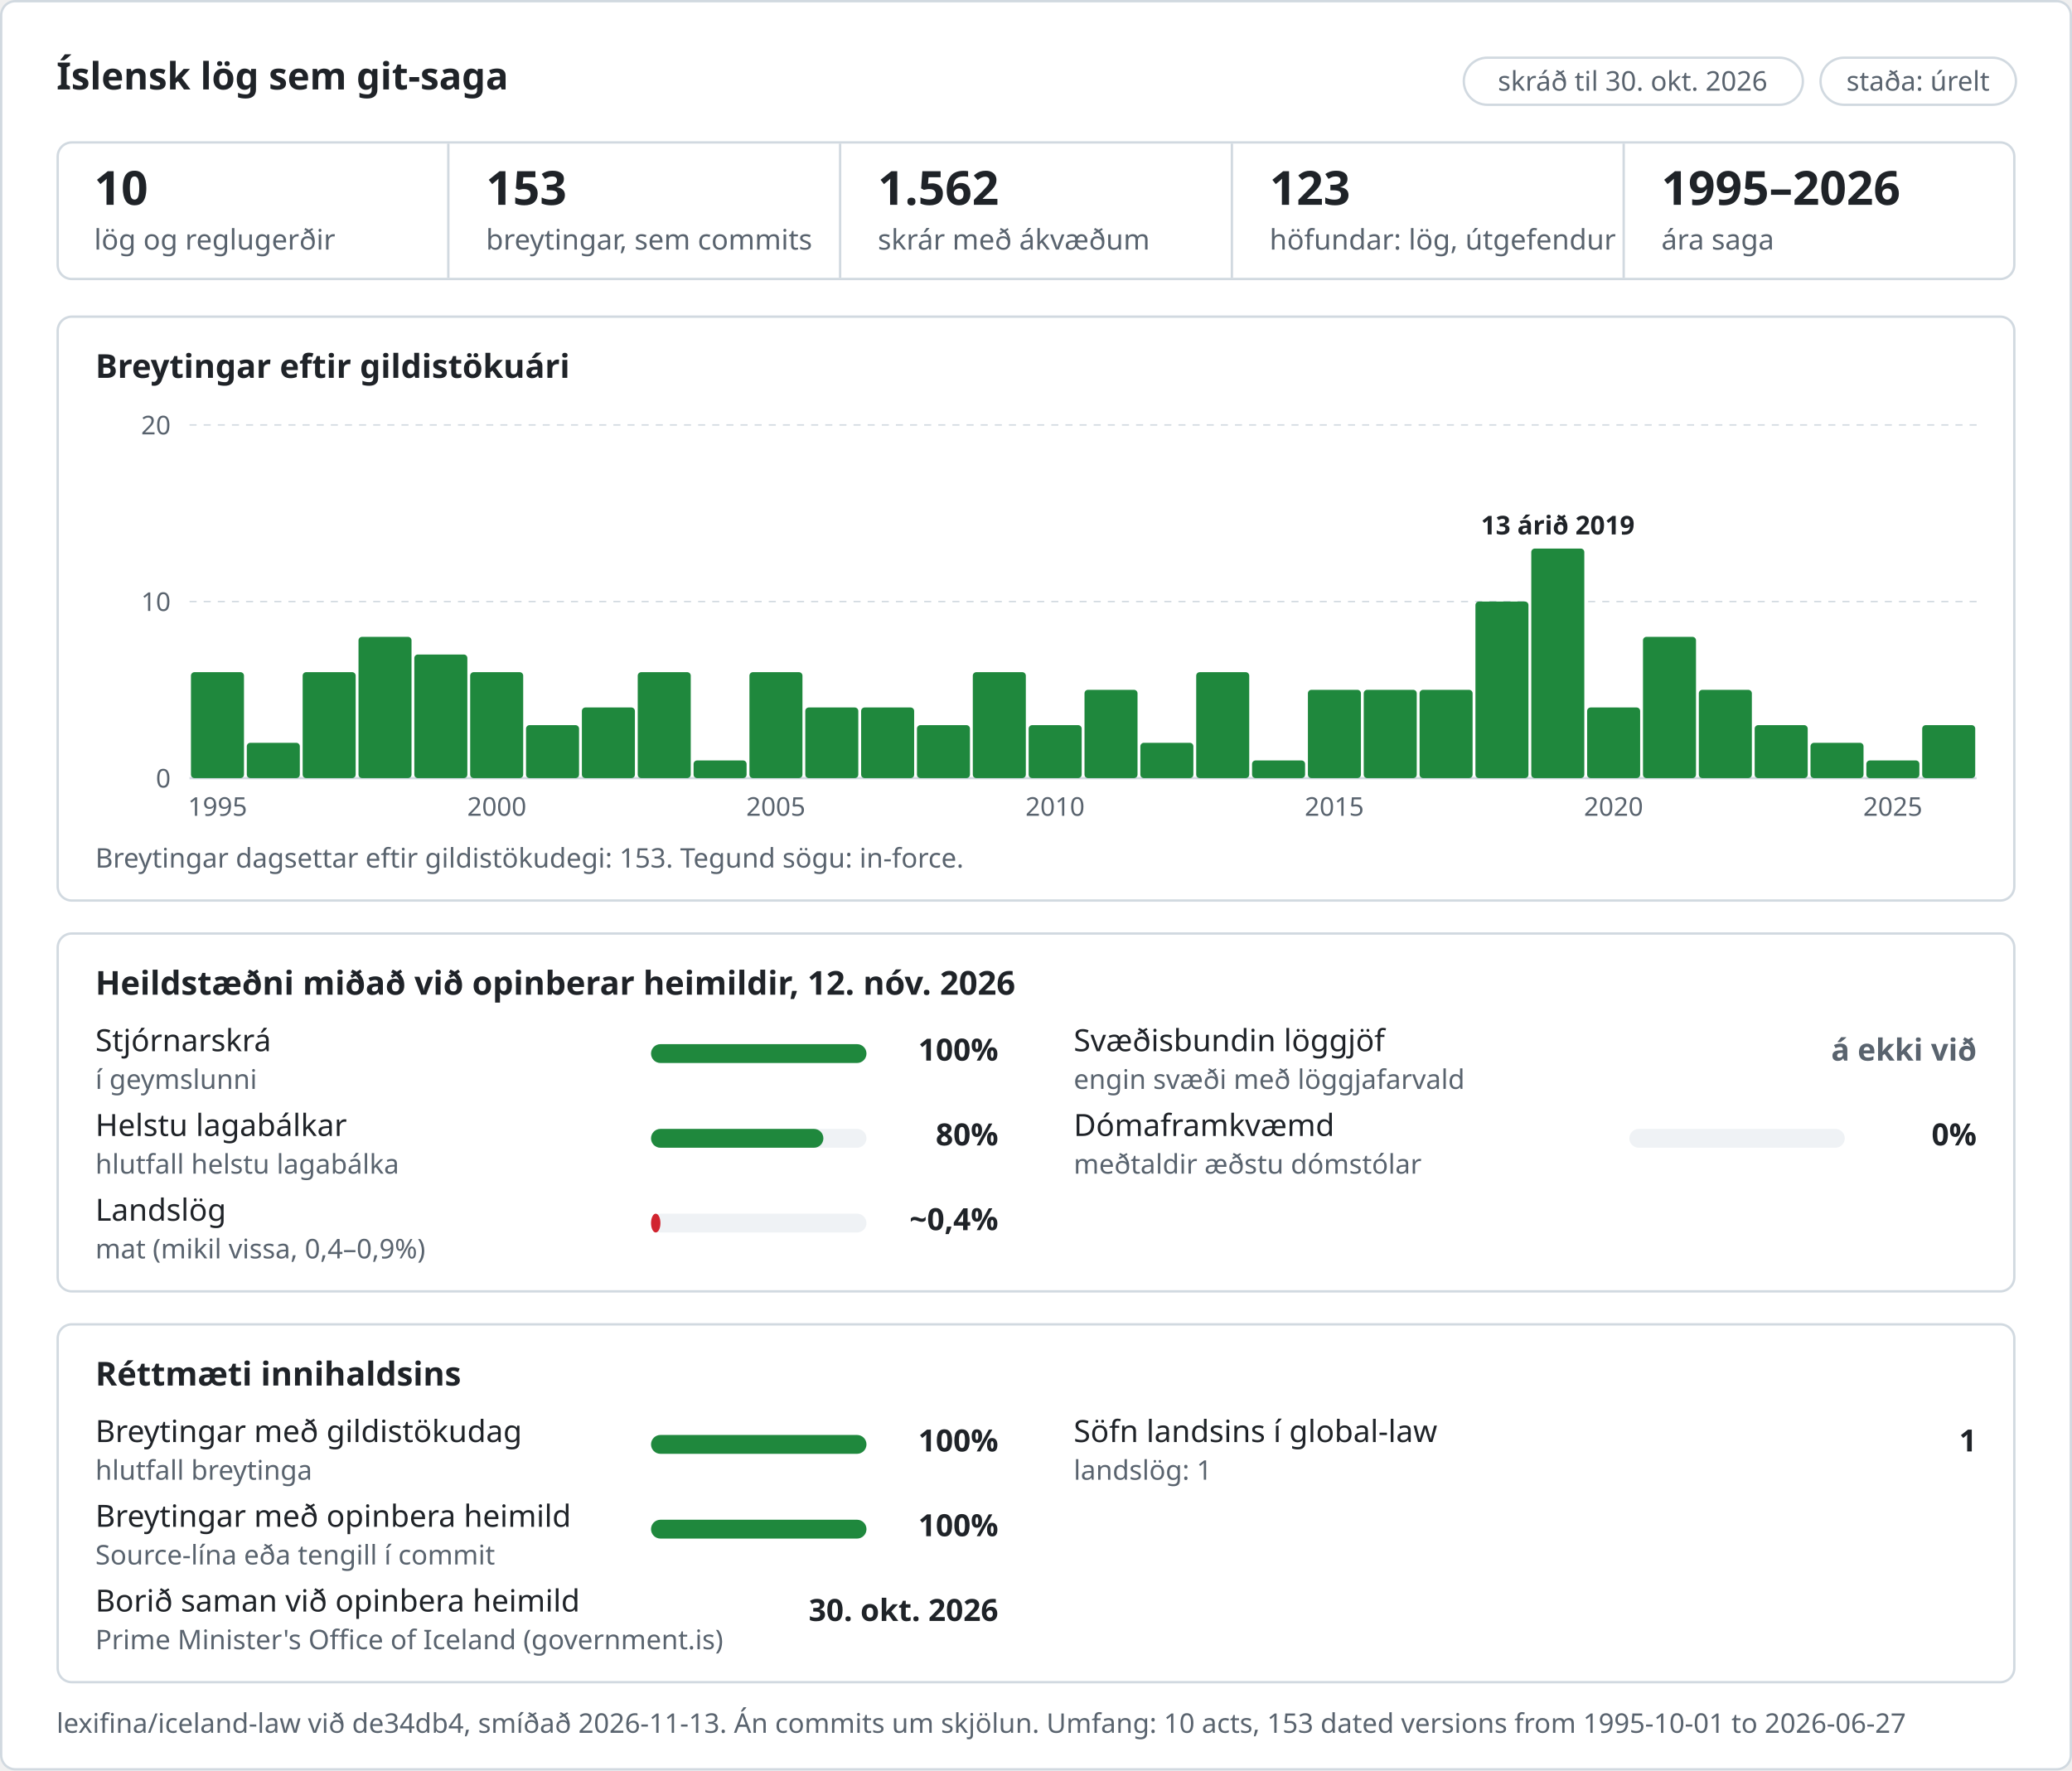
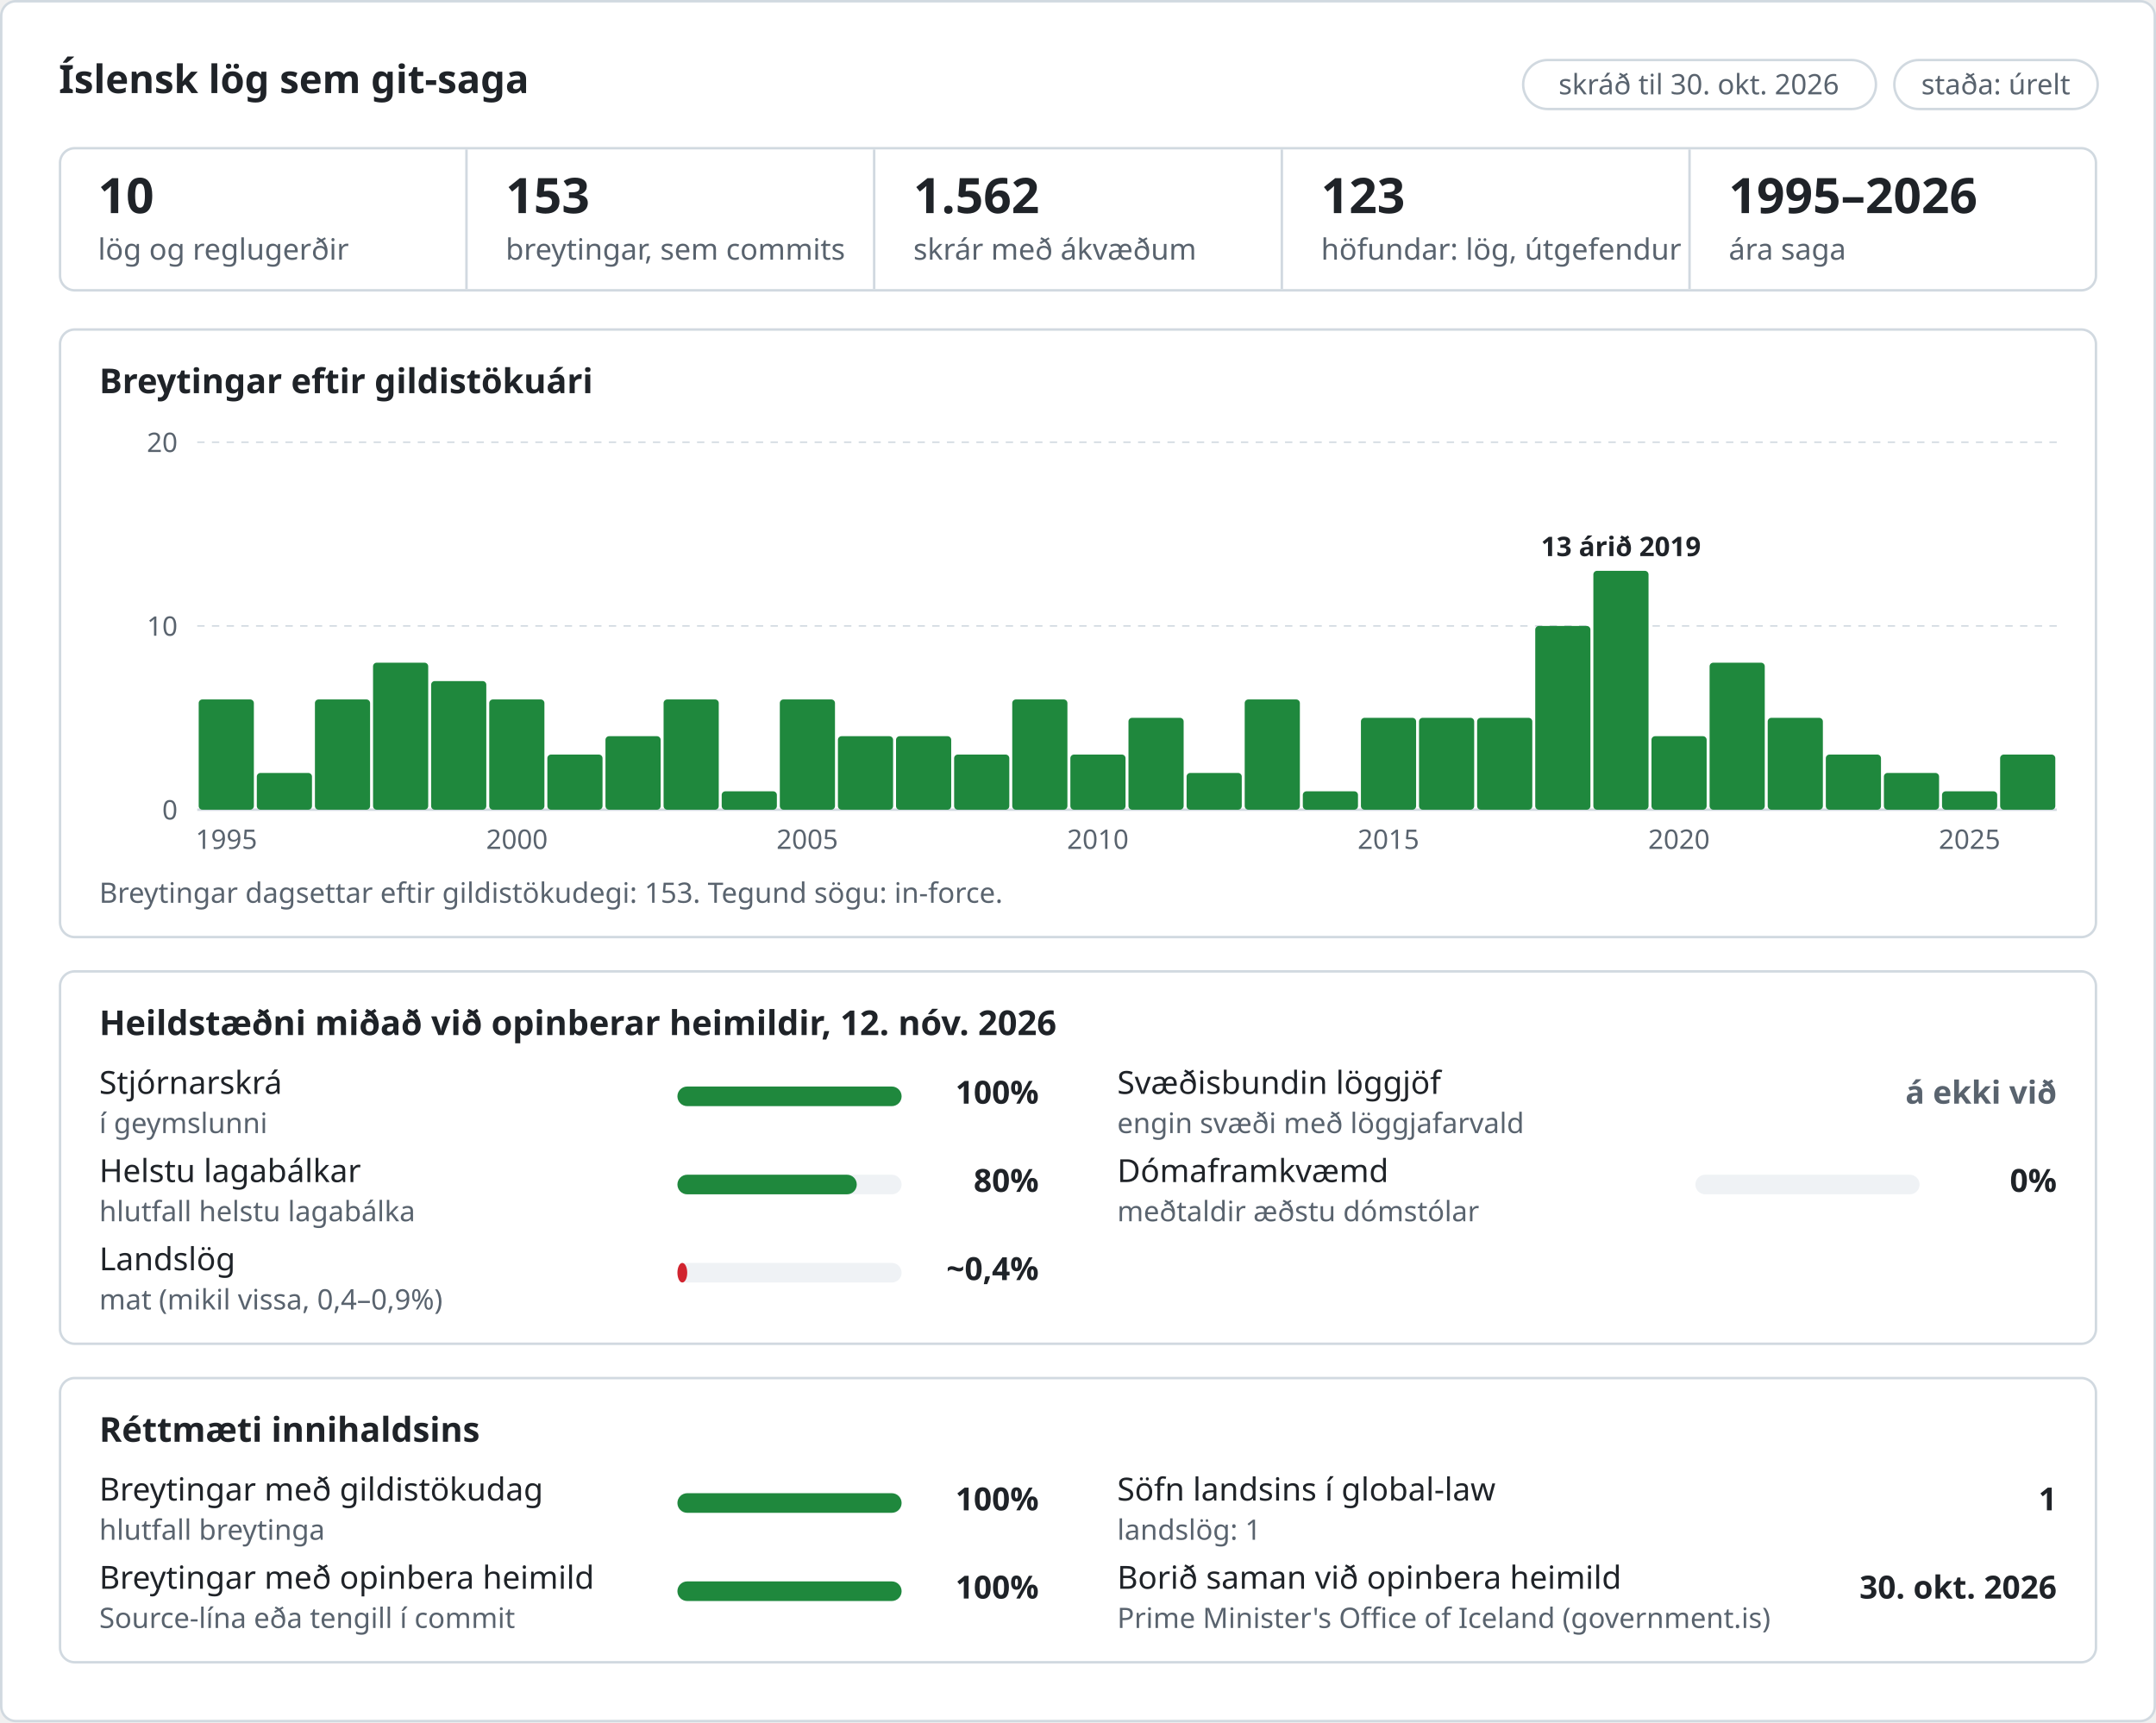
- <svg xmlns="http://www.w3.org/2000/svg" width="880" height="752" viewBox="0 0 880 752" font-family="-apple-system,BlinkMacSystemFont,Segoe UI,Noto Sans,Helvetica,Arial,sans-serif">
-   <rect x="0.5" y="0.5" width="879" height="751" rx="6" fill="#ffffff" stroke="#d1d9e0" />
+ <svg xmlns="http://www.w3.org/2000/svg" width="880" height="703" viewBox="0 0 880 703" font-family="-apple-system,BlinkMacSystemFont,Segoe UI,Noto Sans,Helvetica,Arial,sans-serif">
+   <rect x="0.5" y="0.5" width="879" height="702" rx="6" fill="#ffffff" stroke="#d1d9e0" />
  <text x="24" y="38" font-size="16" font-weight="600" fill="#1f2328">Íslensk lög sem git-saga</text>
  <rect x="621.7" y="24.5" width="144" height="20" rx="10" fill="none" stroke="#d1d9e0" />
  <text x="693.4" y="38.5" font-size="11.5" font-weight="500" text-anchor="middle" fill="#59636e">skráð til 30. okt. 2026</text>
  <rect x="773.2" y="24.5" width="83" height="20" rx="10" fill="none" stroke="#d1d9e0" />
  <text x="814.6" y="38.5" font-size="11.5" font-weight="500" text-anchor="middle" fill="#59636e">staða: úrelt</text>
  <rect x="24.5" y="60.5" width="831" height="58" rx="6" fill="#ffffff" stroke="#d1d9e0" />
  <text x="40.0" y="87" font-size="20" font-weight="600" fill="#1f2328">10</text>
  <text x="40.0" y="106" font-size="12" fill="#59636e">lög og reglugerðir</text>
  <line x1="190.4" y1="61" x2="190.4" y2="118" stroke="#d1d9e0" />
  <text x="206.4" y="87" font-size="20" font-weight="600" fill="#1f2328">153</text>
  <text x="206.4" y="106" font-size="12" fill="#59636e">breytingar, sem commits</text>
  <line x1="356.8" y1="61" x2="356.8" y2="118" stroke="#d1d9e0" />
  <text x="372.8" y="87" font-size="20" font-weight="600" fill="#1f2328">1.562</text>
  <text x="372.8" y="106" font-size="12" fill="#59636e">skrár með ákvæðum</text>
  <line x1="523.2" y1="61" x2="523.2" y2="118" stroke="#d1d9e0" />
  <text x="539.2" y="87" font-size="20" font-weight="600" fill="#1f2328">123</text>
  <text x="539.2" y="106" font-size="12" fill="#59636e">höfundar: lög, útgefendur</text>
  <line x1="689.6" y1="61" x2="689.6" y2="118" stroke="#d1d9e0" />
  <text x="705.6" y="87" font-size="20" font-weight="600" fill="#1f2328">1995–2026</text>
  <text x="705.6" y="106" font-size="12" fill="#59636e">ára saga</text>
  <rect x="24.5" y="134.5" width="831" height="248" rx="6" fill="#ffffff" stroke="#d1d9e0" />
  <text x="40.5" y="160.5" font-size="14" font-weight="600" fill="#1f2328">Breytingar eftir gildistökuári</text>
  <line x1="80.5" y1="330.5" x2="839.5" y2="330.5" stroke="#d1d9e0" stroke-width="1" />
  <text x="72.5" y="334.5" font-size="11" text-anchor="end" fill="#59636e">0</text>
  <line x1="80.5" y1="255.5" x2="839.5" y2="255.5" stroke="#d1d9e0" stroke-width="0.6" stroke-dasharray="3 3" />
  <text x="72.5" y="259.5" font-size="11" text-anchor="end" fill="#59636e">10</text>
  <line x1="80.5" y1="180.5" x2="839.5" y2="180.5" stroke="#d1d9e0" stroke-width="0.6" stroke-dasharray="3 3" />
  <text x="72.5" y="184.5" font-size="11" text-anchor="end" fill="#59636e">20</text>
  <rect x="81.10" y="285.5" width="22.52" height="45.0" rx="1.5" fill="#1f883d" />
  <text x="92.4" y="346.5" font-size="11" text-anchor="middle" fill="#59636e">1995</text>
  <rect x="104.82" y="315.5" width="22.52" height="15.0" rx="1.5" fill="#1f883d" />
  <rect x="128.54" y="285.5" width="22.52" height="45.0" rx="1.5" fill="#1f883d" />
  <rect x="152.26" y="270.5" width="22.52" height="60.0" rx="1.5" fill="#1f883d" />
  <rect x="175.97" y="278.0" width="22.52" height="52.5" rx="1.5" fill="#1f883d" />
  <rect x="199.69" y="285.5" width="22.52" height="45.0" rx="1.5" fill="#1f883d" />
  <text x="211.0" y="346.5" font-size="11" text-anchor="middle" fill="#59636e">2000</text>
  <rect x="223.41" y="308.0" width="22.52" height="22.5" rx="1.5" fill="#1f883d" />
  <rect x="247.13" y="300.5" width="22.52" height="30.0" rx="1.5" fill="#1f883d" />
  <rect x="270.85" y="285.5" width="22.52" height="45.0" rx="1.5" fill="#1f883d" />
  <rect x="294.57" y="323.0" width="22.52" height="7.5" rx="1.5" fill="#1f883d" />
  <rect x="318.29" y="285.5" width="22.52" height="45.0" rx="1.5" fill="#1f883d" />
  <text x="329.5" y="346.5" font-size="11" text-anchor="middle" fill="#59636e">2005</text>
  <rect x="342.01" y="300.5" width="22.52" height="30.0" rx="1.5" fill="#1f883d" />
  <rect x="365.73" y="300.5" width="22.52" height="30.0" rx="1.5" fill="#1f883d" />
  <rect x="389.44" y="308.0" width="22.52" height="22.5" rx="1.5" fill="#1f883d" />
  <rect x="413.16" y="285.5" width="22.52" height="45.0" rx="1.5" fill="#1f883d" />
  <rect x="436.88" y="308.0" width="22.52" height="22.5" rx="1.5" fill="#1f883d" />
  <text x="448.1" y="346.5" font-size="11" text-anchor="middle" fill="#59636e">2010</text>
  <rect x="460.60" y="293.0" width="22.52" height="37.5" rx="1.5" fill="#1f883d" />
  <rect x="484.32" y="315.5" width="22.52" height="15.0" rx="1.5" fill="#1f883d" />
  <rect x="508.04" y="285.5" width="22.52" height="45.0" rx="1.5" fill="#1f883d" />
  <rect x="531.76" y="323.0" width="22.52" height="7.5" rx="1.5" fill="#1f883d" />
  <rect x="555.48" y="293.0" width="22.52" height="37.5" rx="1.5" fill="#1f883d" />
  <text x="566.7" y="346.5" font-size="11" text-anchor="middle" fill="#59636e">2015</text>
  <rect x="579.19" y="293.0" width="22.52" height="37.5" rx="1.5" fill="#1f883d" />
  <rect x="602.91" y="293.0" width="22.52" height="37.5" rx="1.5" fill="#1f883d" />
  <rect x="626.63" y="255.5" width="22.52" height="75.0" rx="1.5" fill="#1f883d" />
  <rect x="650.35" y="233.0" width="22.52" height="97.5" rx="1.5" fill="#1f883d" />
  <text x="661.6" y="227.0" font-size="11" font-weight="600" text-anchor="middle" fill="#1f2328">13 árið 2019</text>
  <rect x="674.07" y="300.5" width="22.52" height="30.0" rx="1.5" fill="#1f883d" />
  <text x="685.3" y="346.5" font-size="11" text-anchor="middle" fill="#59636e">2020</text>
  <rect x="697.79" y="270.5" width="22.52" height="60.0" rx="1.5" fill="#1f883d" />
  <rect x="721.51" y="293.0" width="22.52" height="37.5" rx="1.5" fill="#1f883d" />
  <rect x="745.23" y="308.0" width="22.52" height="22.5" rx="1.5" fill="#1f883d" />
  <rect x="768.94" y="315.5" width="22.52" height="15.0" rx="1.5" fill="#1f883d" />
  <rect x="792.66" y="323.0" width="22.52" height="7.5" rx="1.5" fill="#1f883d" />
  <text x="803.9" y="346.5" font-size="11" text-anchor="middle" fill="#59636e">2025</text>
  <rect x="816.38" y="308.0" width="22.52" height="22.5" rx="1.5" fill="#1f883d" />
  <text x="40.5" y="368.5" font-size="11.5" fill="#59636e">Breytingar dagsettar eftir gildistökudegi: 153. Tegund sögu: in-force.</text>
  <rect x="24.5" y="396.5" width="831" height="152" rx="6" fill="#ffffff" stroke="#d1d9e0" />
  <text x="40.5" y="422.5" font-size="14" font-weight="600" fill="#1f2328">Heildstæðni miðað við opinberar heimildir, 12. nóv. 2026</text>
  <text x="40.5" y="446.5" font-size="13" fill="#1f2328">Stjórnarskrá</text>
  <text x="40.5" y="462.5" font-size="11.5" fill="#59636e">í geymslunni</text>
  <g>
    <rect x="276.5" y="443.5" width="91.5" height="8" rx="4" fill="#eff2f5" />
    <rect x="276.5" y="443.5" width="91.5" height="8" rx="4" fill="#1f883d" />
  </g>
  <text x="424.0" y="450.5" font-size="13" font-weight="600" text-anchor="end" fill="#1f2328">100%</text>
  <text x="40.5" y="482.5" font-size="13" fill="#1f2328">Helstu lagabálkar</text>
  <text x="40.5" y="498.5" font-size="11.5" fill="#59636e">hlutfall helstu lagabálka</text>
  <g>
    <rect x="276.5" y="479.5" width="91.5" height="8" rx="4" fill="#eff2f5" />
    <rect x="276.5" y="479.5" width="73.2" height="8" rx="4" fill="#1f883d" />
  </g>
  <text x="424.0" y="486.5" font-size="13" font-weight="600" text-anchor="end" fill="#1f2328">80%</text>
  <text x="40.5" y="518.5" font-size="13" fill="#1f2328">Landslög</text>
  <text x="40.5" y="534.5" font-size="11.5" fill="#59636e">mat (mikil vissa, 0,4–0,9%)</text>
  <g>
    <rect x="276.5" y="515.5" width="91.5" height="8" rx="4" fill="#eff2f5" />
    <rect x="276.5" y="515.5" width="4.0" height="8" rx="4" fill="#d1242f" />
  </g>
  <text x="424.0" y="522.5" font-size="13" font-weight="600" text-anchor="end" fill="#1f2328">~0,4%</text>
  <text x="456.0" y="446.5" font-size="13" fill="#1f2328">Svæðisbundin löggjöf</text>
  <text x="456.0" y="462.5" font-size="11.5" fill="#59636e">engin svæði með löggjafarvald</text>
  <text x="839.5" y="450.5" font-size="13" font-weight="600" text-anchor="end" fill="#59636e">á ekki við</text>
  <text x="456.0" y="482.5" font-size="13" fill="#1f2328">Dómaframkvæmd</text>
  <text x="456.0" y="498.5" font-size="11.5" fill="#59636e">meðtaldir æðstu dómstólar</text>
  <g>
    <rect x="692.0" y="479.5" width="91.5" height="8" rx="4" fill="#eff2f5" />
  </g>
  <text x="839.5" y="486.5" font-size="13" font-weight="600" text-anchor="end" fill="#1f2328">0%</text>
-   <rect x="24.5" y="562.5" width="831" height="152" rx="6" fill="#ffffff" stroke="#d1d9e0" />
+   <rect x="24.5" y="562.5" width="831" height="116" rx="6" fill="#ffffff" stroke="#d1d9e0" />
  <text x="40.5" y="588.5" font-size="14" font-weight="600" fill="#1f2328">Réttmæti innihaldsins</text>
  <text x="40.5" y="612.5" font-size="13" fill="#1f2328">Breytingar með gildistökudag</text>
  <text x="40.5" y="628.5" font-size="11.5" fill="#59636e">hlutfall breytinga</text>
  <g>
    <rect x="276.5" y="609.5" width="91.5" height="8" rx="4" fill="#eff2f5" />
    <rect x="276.5" y="609.5" width="91.5" height="8" rx="4" fill="#1f883d" />
  </g>
  <text x="424.0" y="616.5" font-size="13" font-weight="600" text-anchor="end" fill="#1f2328">100%</text>
  <text x="40.5" y="648.5" font-size="13" fill="#1f2328">Breytingar með opinbera heimild</text>
  <text x="40.5" y="664.5" font-size="11.5" fill="#59636e">Source-lína eða tengill í commit</text>
  <g>
    <rect x="276.5" y="645.5" width="91.5" height="8" rx="4" fill="#eff2f5" />
    <rect x="276.5" y="645.5" width="91.5" height="8" rx="4" fill="#1f883d" />
  </g>
  <text x="424.0" y="652.5" font-size="13" font-weight="600" text-anchor="end" fill="#1f2328">100%</text>
-   <text x="40.5" y="684.5" font-size="13" fill="#1f2328">Borið saman við opinbera heimild</text>
-   <text x="40.5" y="700.5" font-size="11.5" fill="#59636e">Prime Minister's Office of Iceland (government.is)</text>
-   <text x="424.0" y="688.5" font-size="13" font-weight="600" text-anchor="end" fill="#1f2328">30. okt. 2026</text>
  <text x="456.0" y="612.5" font-size="13" fill="#1f2328">Söfn landsins í global-law</text>
  <text x="456.0" y="628.5" font-size="11.5" fill="#59636e">landslög: 1</text>
  <text x="839.5" y="616.5" font-size="13" font-weight="600" text-anchor="end" fill="#1f2328">1</text>
-   <text x="24" y="736" font-size="11.5" fill="#59636e">lexifina/iceland-law við de34db4, smíðað 2026-11-13. Án commits um skjölun. Umfang: 10 acts, 153 dated versions from 1995-10-01 to 2026-06-27</text>
+   <text x="456.0" y="648.5" font-size="13" fill="#1f2328">Borið saman við opinbera heimild</text>
+   <text x="456.0" y="664.5" font-size="11.5" fill="#59636e">Prime Minister's Office of Iceland (government.is)</text>
+   <text x="839.5" y="652.5" font-size="13" font-weight="600" text-anchor="end" fill="#1f2328">30. okt. 2026</text>
</svg>
